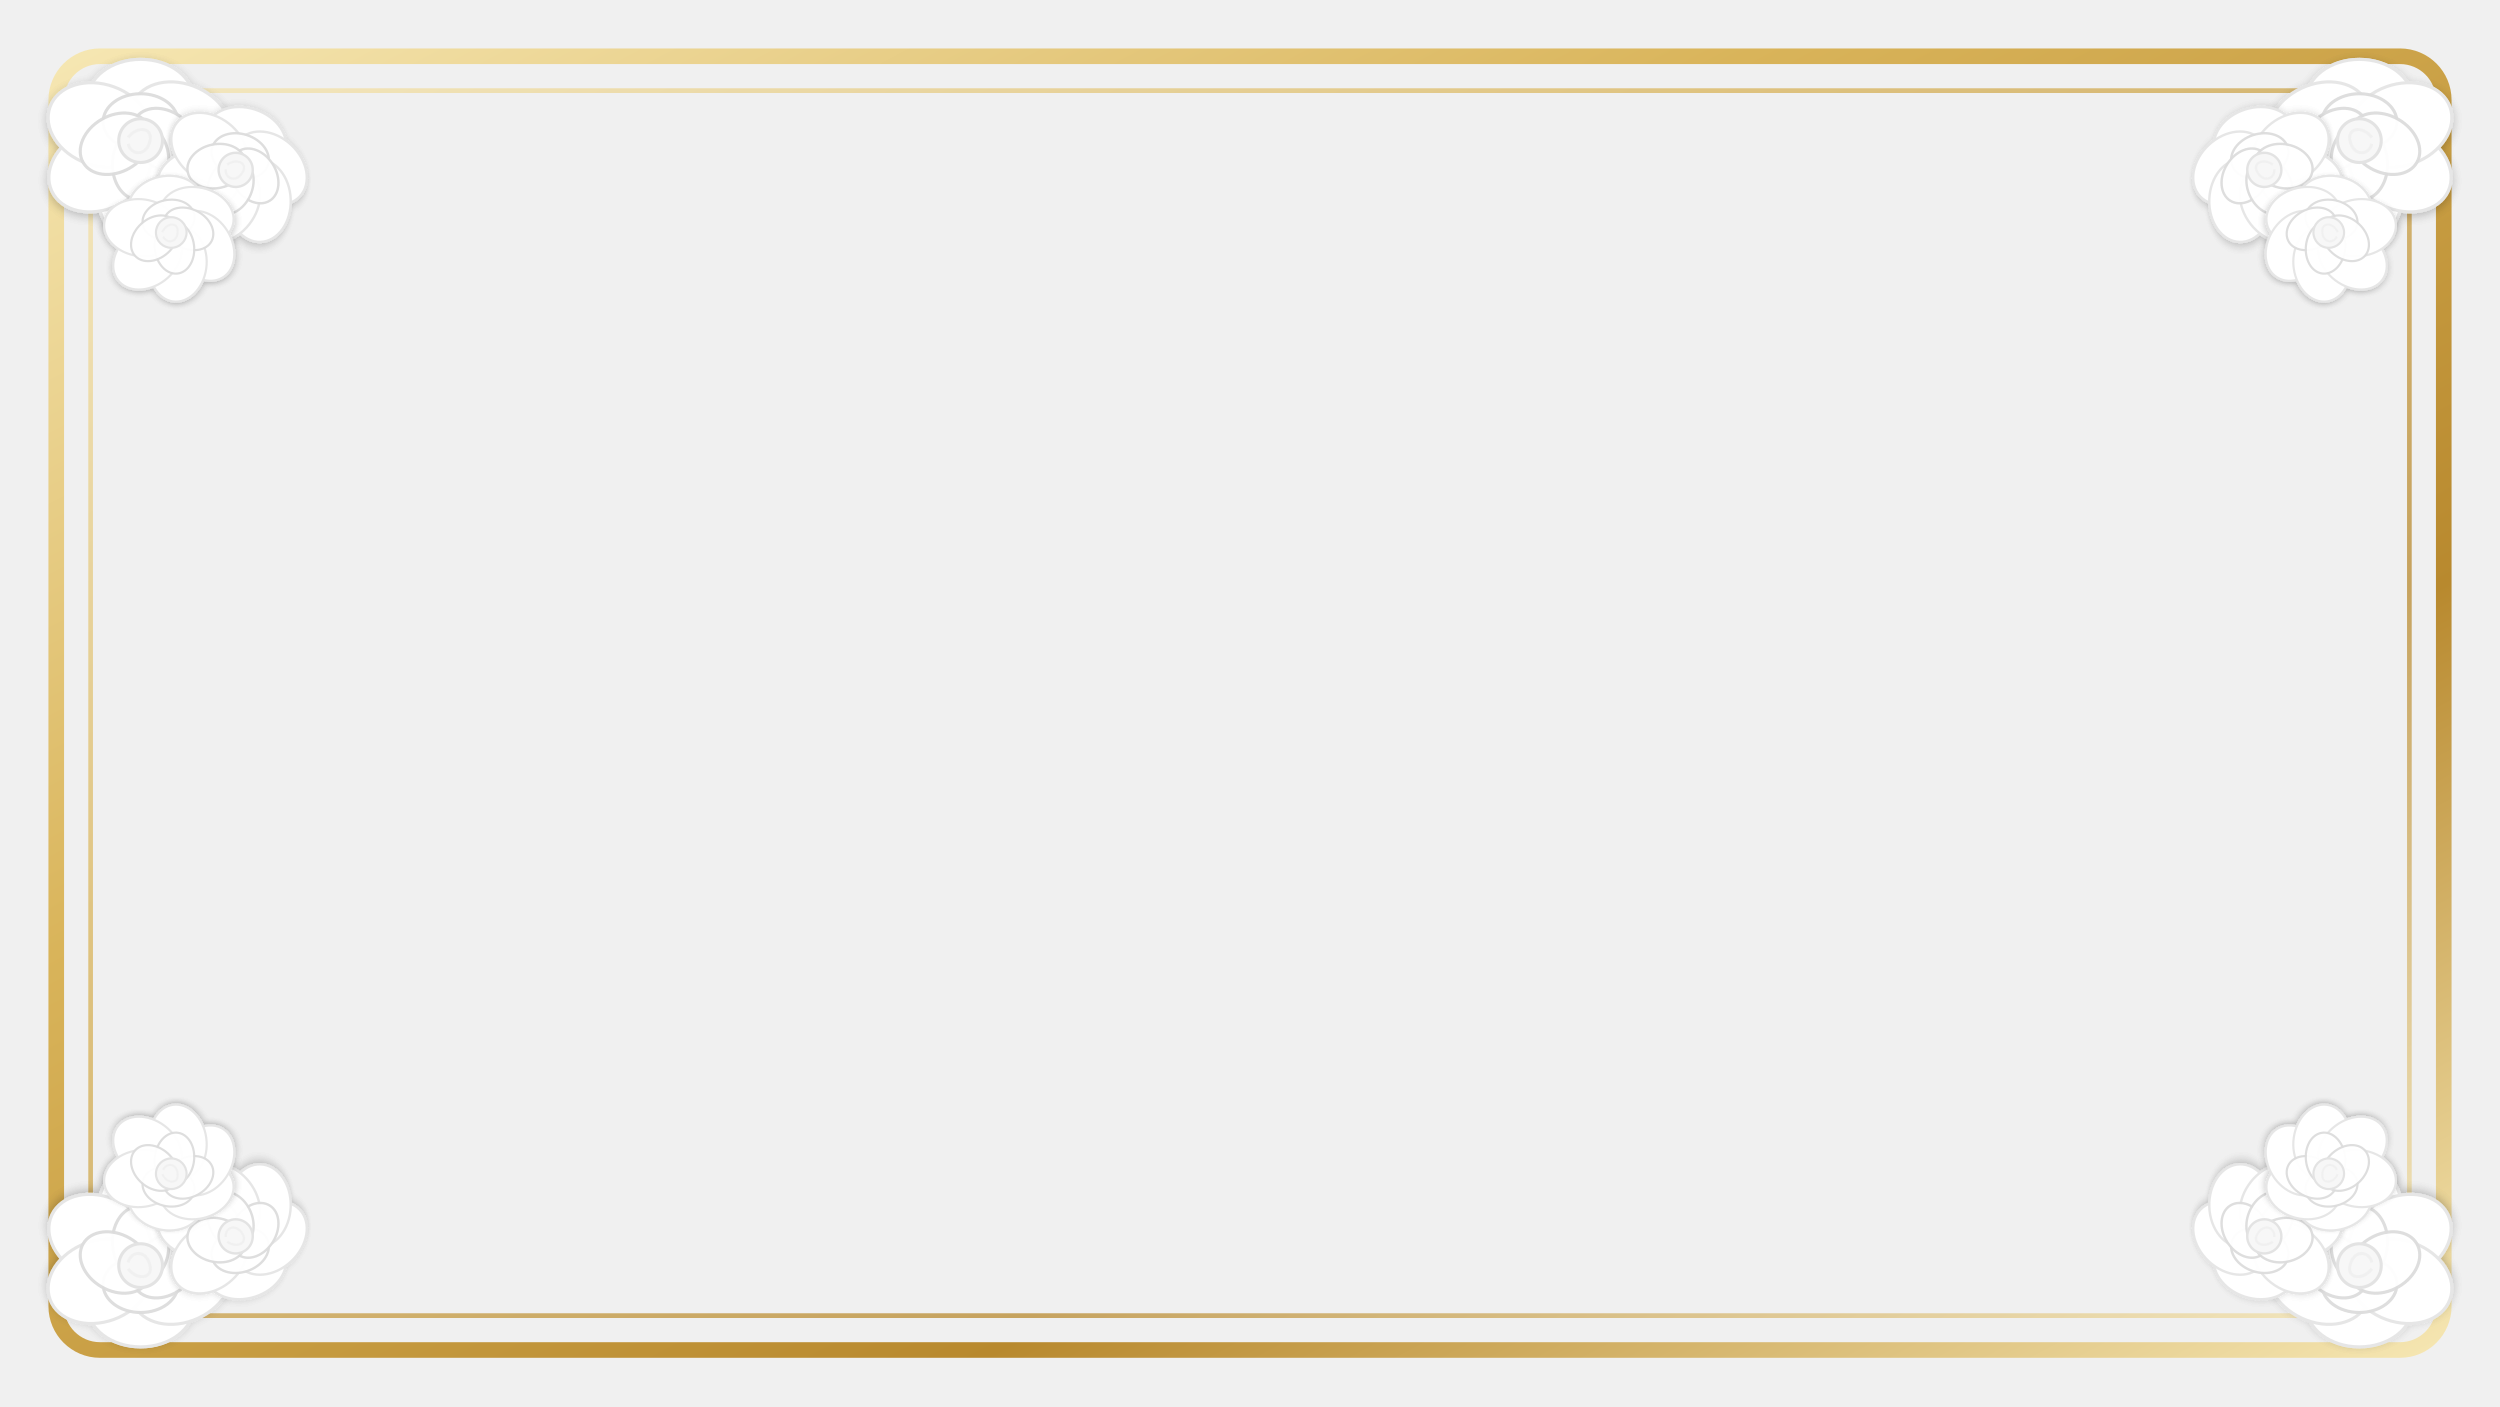
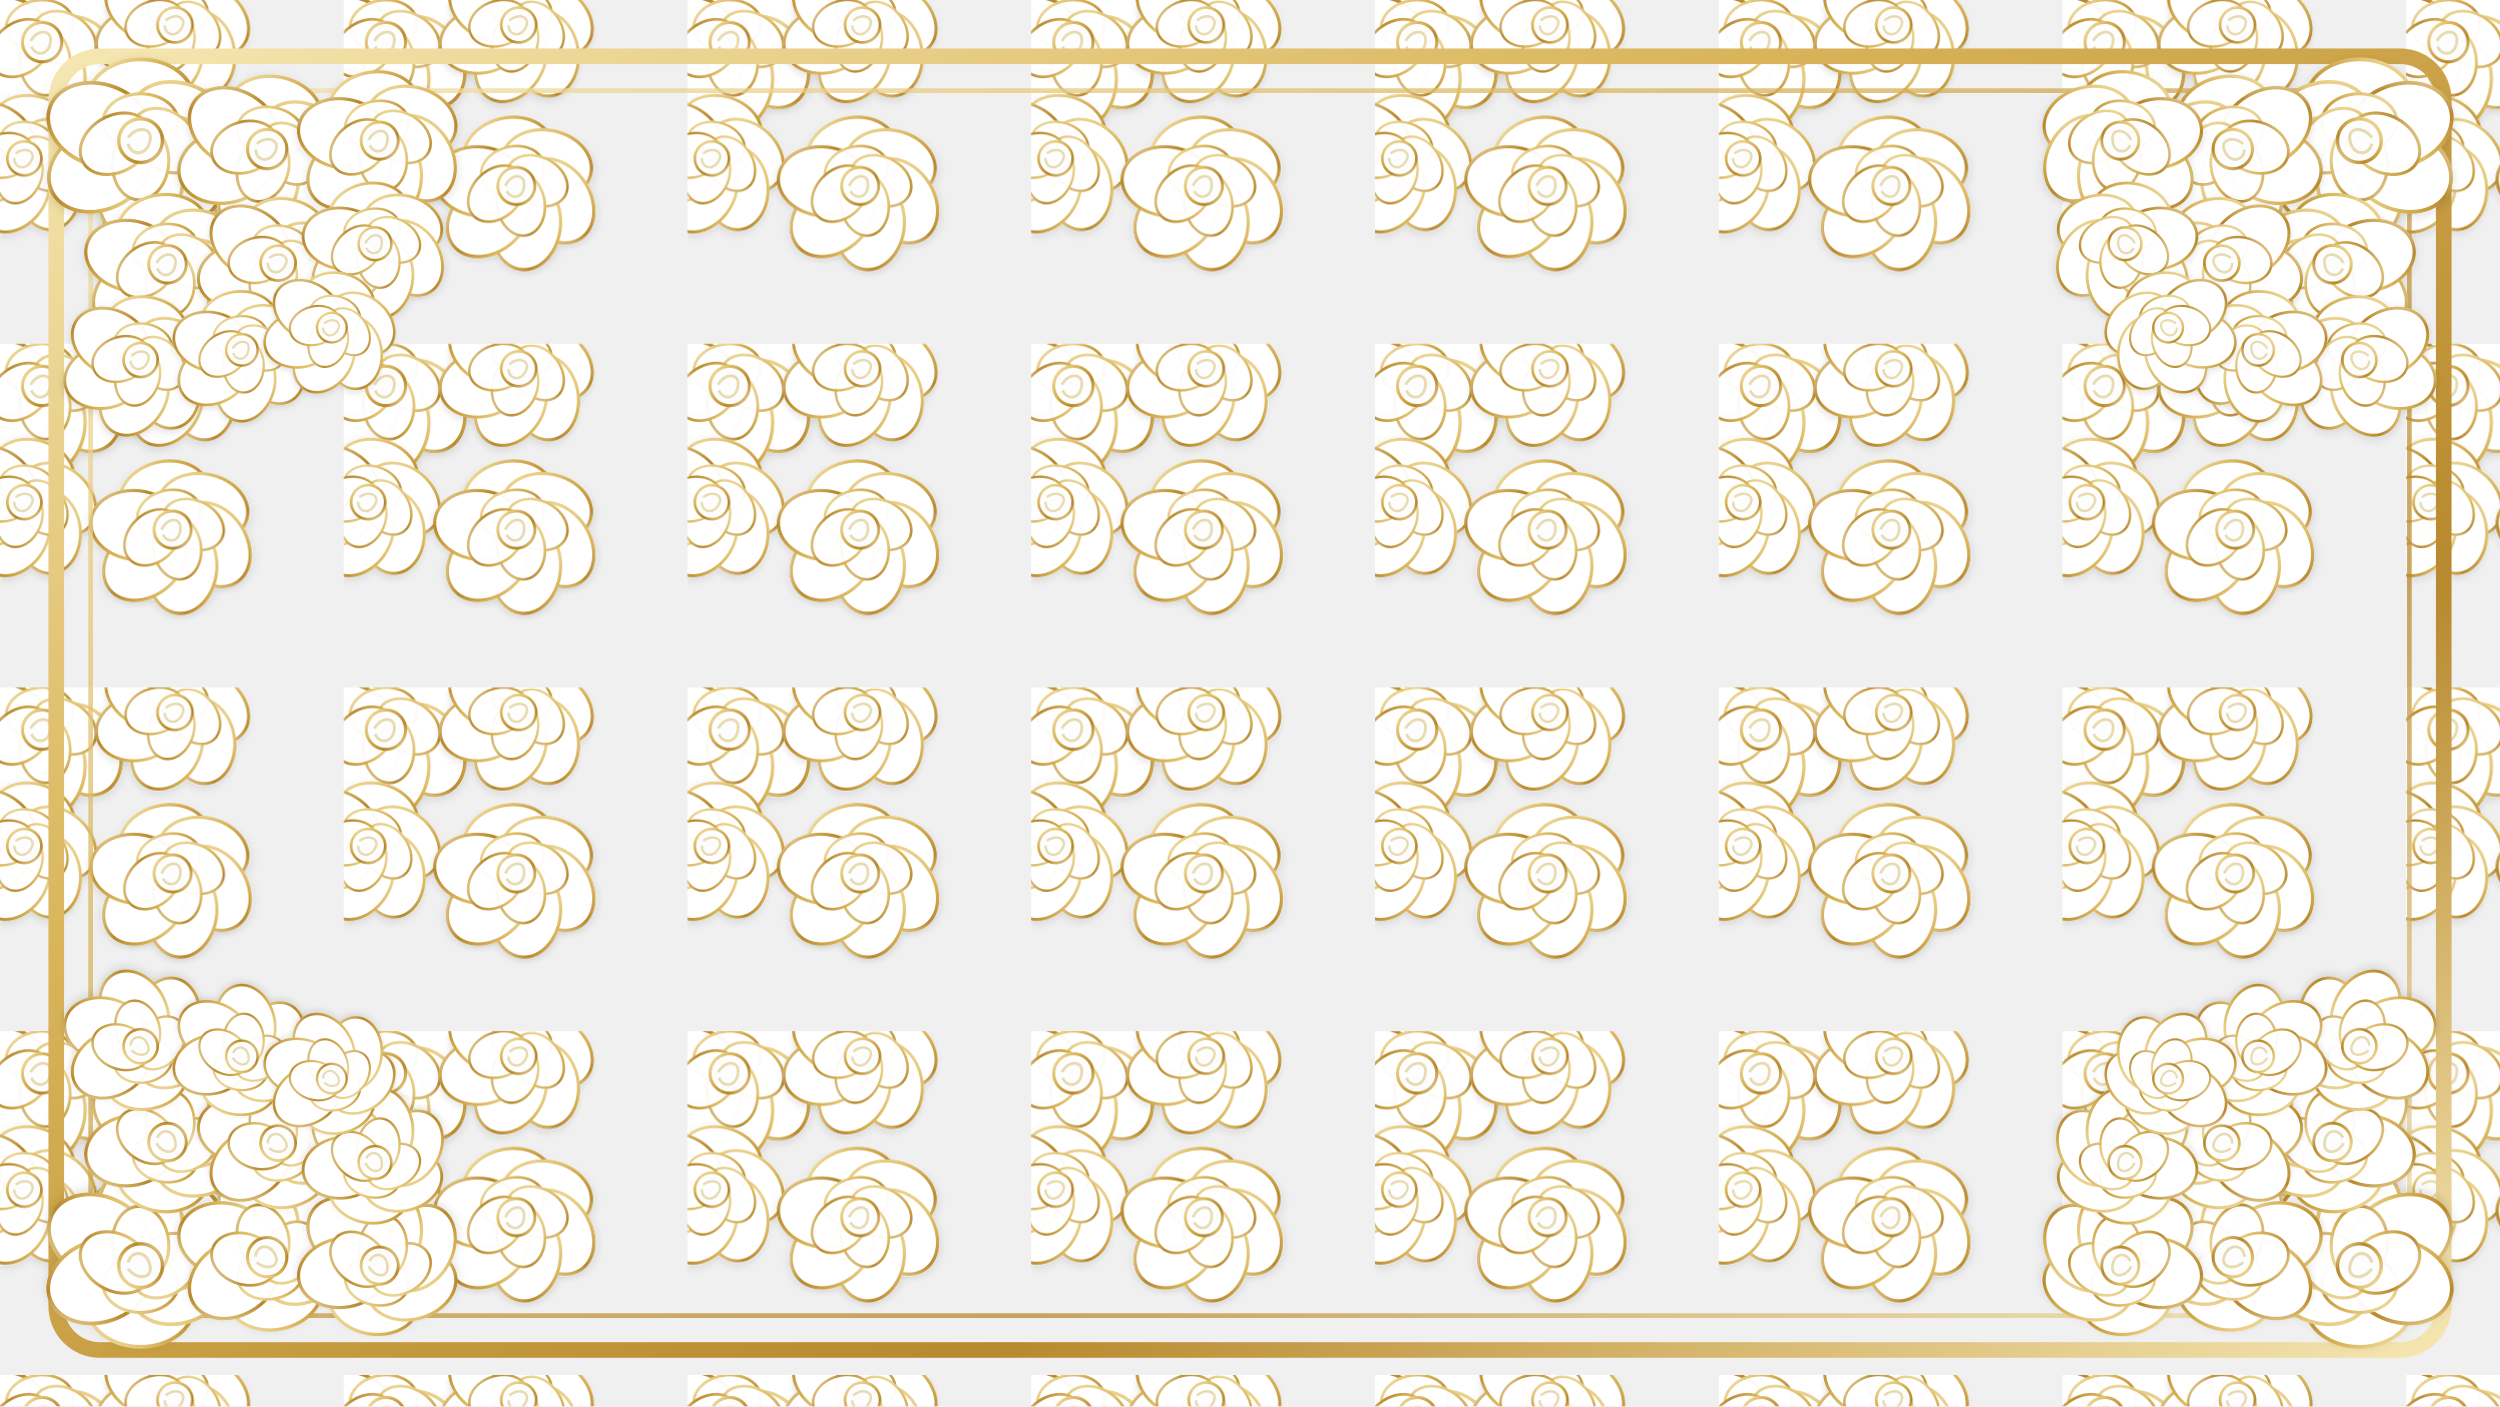
- <svg xmlns="http://www.w3.org/2000/svg" xmlns:xlink="http://www.w3.org/1999/xlink" width="1600" height="900" viewBox="0 0 1600 900">
+ <svg xmlns="http://www.w3.org/2000/svg" width="1600" height="900" viewBox="0 0 1600 900">
  <defs>
    <linearGradient id="gold" x1="0" y1="0" x2="1" y2="1">
      <stop offset="0" stop-color="#F6E7B3" />
      <stop offset="0.35" stop-color="#D9B45A" />
      <stop offset="0.7" stop-color="#B8892E" />
      <stop offset="1" stop-color="#F6E7B3" />
    </linearGradient>
    <filter id="softShadow" x="-20%" y="-20%" width="140%" height="140%">
      <feDropShadow dx="0" dy="2" stdDeviation="3" flood-color="#000000" flood-opacity="0.12" />
    </filter>
    <style>
-       .petal { fill: #FFFFFF; stroke: #E6E6E6; stroke-width: 2; }
-       .petal2 { fill: #FFFFFF; stroke: #DCDCDC; stroke-width: 2; opacity: 0.95; }
-       .center { fill: #F7F7F7; stroke: #E3E3E3; stroke-width: 2; }
-       .accent { fill: none; stroke: #F0F0F0; stroke-width: 2; opacity: 0.9; }
+       .petal { fill: #FFFFFF; stroke: url(#gold); stroke-width: 2.4; }
+       .petal2 { fill: #FFFFFF; stroke: url(#gold); stroke-width: 2; opacity: 0.95; }
+       .center { fill: #FDFDFD; stroke: url(#gold); stroke-width: 2.2; }
+       .accent { fill: none; stroke: #E6D7A8; stroke-width: 2; opacity: 0.9; }
    </style>
    <g id="rose" filter="url(#softShadow)">
      <ellipse class="petal" cx="0" cy="-26" rx="34" ry="26" />
      <ellipse class="petal" cx="26" cy="-10" rx="34" ry="26" transform="rotate(25 26 -10)" />
      <ellipse class="petal" cx="26" cy="18" rx="34" ry="26" transform="rotate(70 26 18)" />
      <ellipse class="petal" cx="0" cy="30" rx="34" ry="26" transform="rotate(110 0 30)" />
      <ellipse class="petal" cx="-26" cy="18" rx="34" ry="26" transform="rotate(155 -26 18)" />
      <ellipse class="petal" cx="-26" cy="-10" rx="34" ry="26" transform="rotate(200 -26 -10)" />
      <ellipse class="petal2" cx="0" cy="-12" rx="24" ry="18" />
      <ellipse class="petal2" cx="16" cy="0" rx="24" ry="18" transform="rotate(40 16 0)" />
      <ellipse class="petal2" cx="0" cy="14" rx="24" ry="18" transform="rotate(95 0 14)" />
      <ellipse class="petal2" cx="-16" cy="2" rx="24" ry="18" transform="rotate(150 -16 2)" />
      <circle class="center" cx="0" cy="0" r="14" />
      <path class="accent" d="M -8 -2 C -2 -10, 8 -8, 6 0 C 4 10, -6 10, -8 2" />
    </g>
+     <g id="rose-cluster">
+       <use href="#rose" x="0" y="0" />
+       <use href="#rose" x="90" y="6" transform="scale(0.9) rotate(12 90 6)" />
+       <use href="#rose" x="180" y="0" transform="scale(0.85) rotate(-10 180 0)" />
+       <use href="#rose" x="20" y="92" transform="scale(0.86) rotate(-8 20 92)" />
+       <use href="#rose" x="110" y="98" transform="scale(0.8) rotate(16 110 98)" />
+       <use href="#rose" x="200" y="88" transform="scale(0.75) rotate(-12 200 88)" />
+       <use href="#rose" x="0" y="180" transform="scale(0.78) rotate(10 0 180)" />
+       <use href="#rose" x="90" y="186" transform="scale(0.72) rotate(-6 90 186)" />
+       <use href="#rose" x="180" y="176" transform="scale(0.68) rotate(14 180 176)" />
+     </g>
+     <pattern id="rose-field" width="220" height="220" patternUnits="userSpaceOnUse">
+       <use href="#rose" x="30" y="30" transform="scale(0.9) rotate(-8 30 30)" />
+       <use href="#rose" x="140" y="20" transform="scale(0.8) rotate(12 140 20)" />
+       <use href="#rose" x="20" y="130" transform="scale(0.78) rotate(16 20 130)" />
+       <use href="#rose" x="130" y="140" transform="scale(0.85) rotate(-14 130 140)" />
+     </pattern>
  </defs>
+   <rect x="0" y="0" width="1600" height="900" fill="url(#rose-field)" />
  <rect x="36" y="36" width="1528" height="828" rx="28" fill="none" stroke="url(#gold)" stroke-width="10" />
  <rect x="58" y="58" width="1484" height="784" rx="22" fill="none" stroke="url(#gold)" stroke-width="3" opacity="0.75" />
  <g transform="translate(90 90) scale(1)">
-     <use href="#rose" x="0" y="0" />
-     <use xlink:href="#rose" x="0" y="0" />
-     <use href="#rose" x="78" y="24" transform="scale(0.78) rotate(18 78 24)" />
-     <use xlink:href="#rose" x="78" y="24" transform="scale(0.78) rotate(18 78 24)" />
-     <use href="#rose" x="28" y="84" transform="scale(0.70) rotate(-12 28 84)" />
-     <use xlink:href="#rose" x="28" y="84" transform="scale(0.70) rotate(-12 28 84)" />
+     <use href="#rose-cluster" />
  </g>
  <g transform="translate(1510 90) scale(1)">
    <g transform="scale(-1 1)">
-       <use href="#rose" x="0" y="0" />
-       <use xlink:href="#rose" x="0" y="0" />
-       <use href="#rose" x="78" y="24" transform="scale(0.78) rotate(18 78 24)" />
-       <use xlink:href="#rose" x="78" y="24" transform="scale(0.78) rotate(18 78 24)" />
-       <use href="#rose" x="28" y="84" transform="scale(0.70) rotate(-12 28 84)" />
-       <use xlink:href="#rose" x="28" y="84" transform="scale(0.70) rotate(-12 28 84)" />
+       <use href="#rose-cluster" />
    </g>
  </g>
  <g transform="translate(90 810) scale(1)">
    <g transform="scale(1 -1)">
-       <use href="#rose" x="0" y="0" />
-       <use xlink:href="#rose" x="0" y="0" />
-       <use href="#rose" x="78" y="24" transform="scale(0.78) rotate(18 78 24)" />
-       <use xlink:href="#rose" x="78" y="24" transform="scale(0.78) rotate(18 78 24)" />
-       <use href="#rose" x="28" y="84" transform="scale(0.70) rotate(-12 28 84)" />
-       <use xlink:href="#rose" x="28" y="84" transform="scale(0.70) rotate(-12 28 84)" />
+       <use href="#rose-cluster" />
    </g>
  </g>
  <g transform="translate(1510 810) scale(1)">
    <g transform="scale(-1 -1)">
-       <use href="#rose" x="0" y="0" />
-       <use xlink:href="#rose" x="0" y="0" />
-       <use href="#rose" x="78" y="24" transform="scale(0.78) rotate(18 78 24)" />
-       <use xlink:href="#rose" x="78" y="24" transform="scale(0.78) rotate(18 78 24)" />
-       <use href="#rose" x="28" y="84" transform="scale(0.70) rotate(-12 28 84)" />
-       <use xlink:href="#rose" x="28" y="84" transform="scale(0.70) rotate(-12 28 84)" />
+       <use href="#rose-cluster" />
    </g>
  </g>
</svg>
